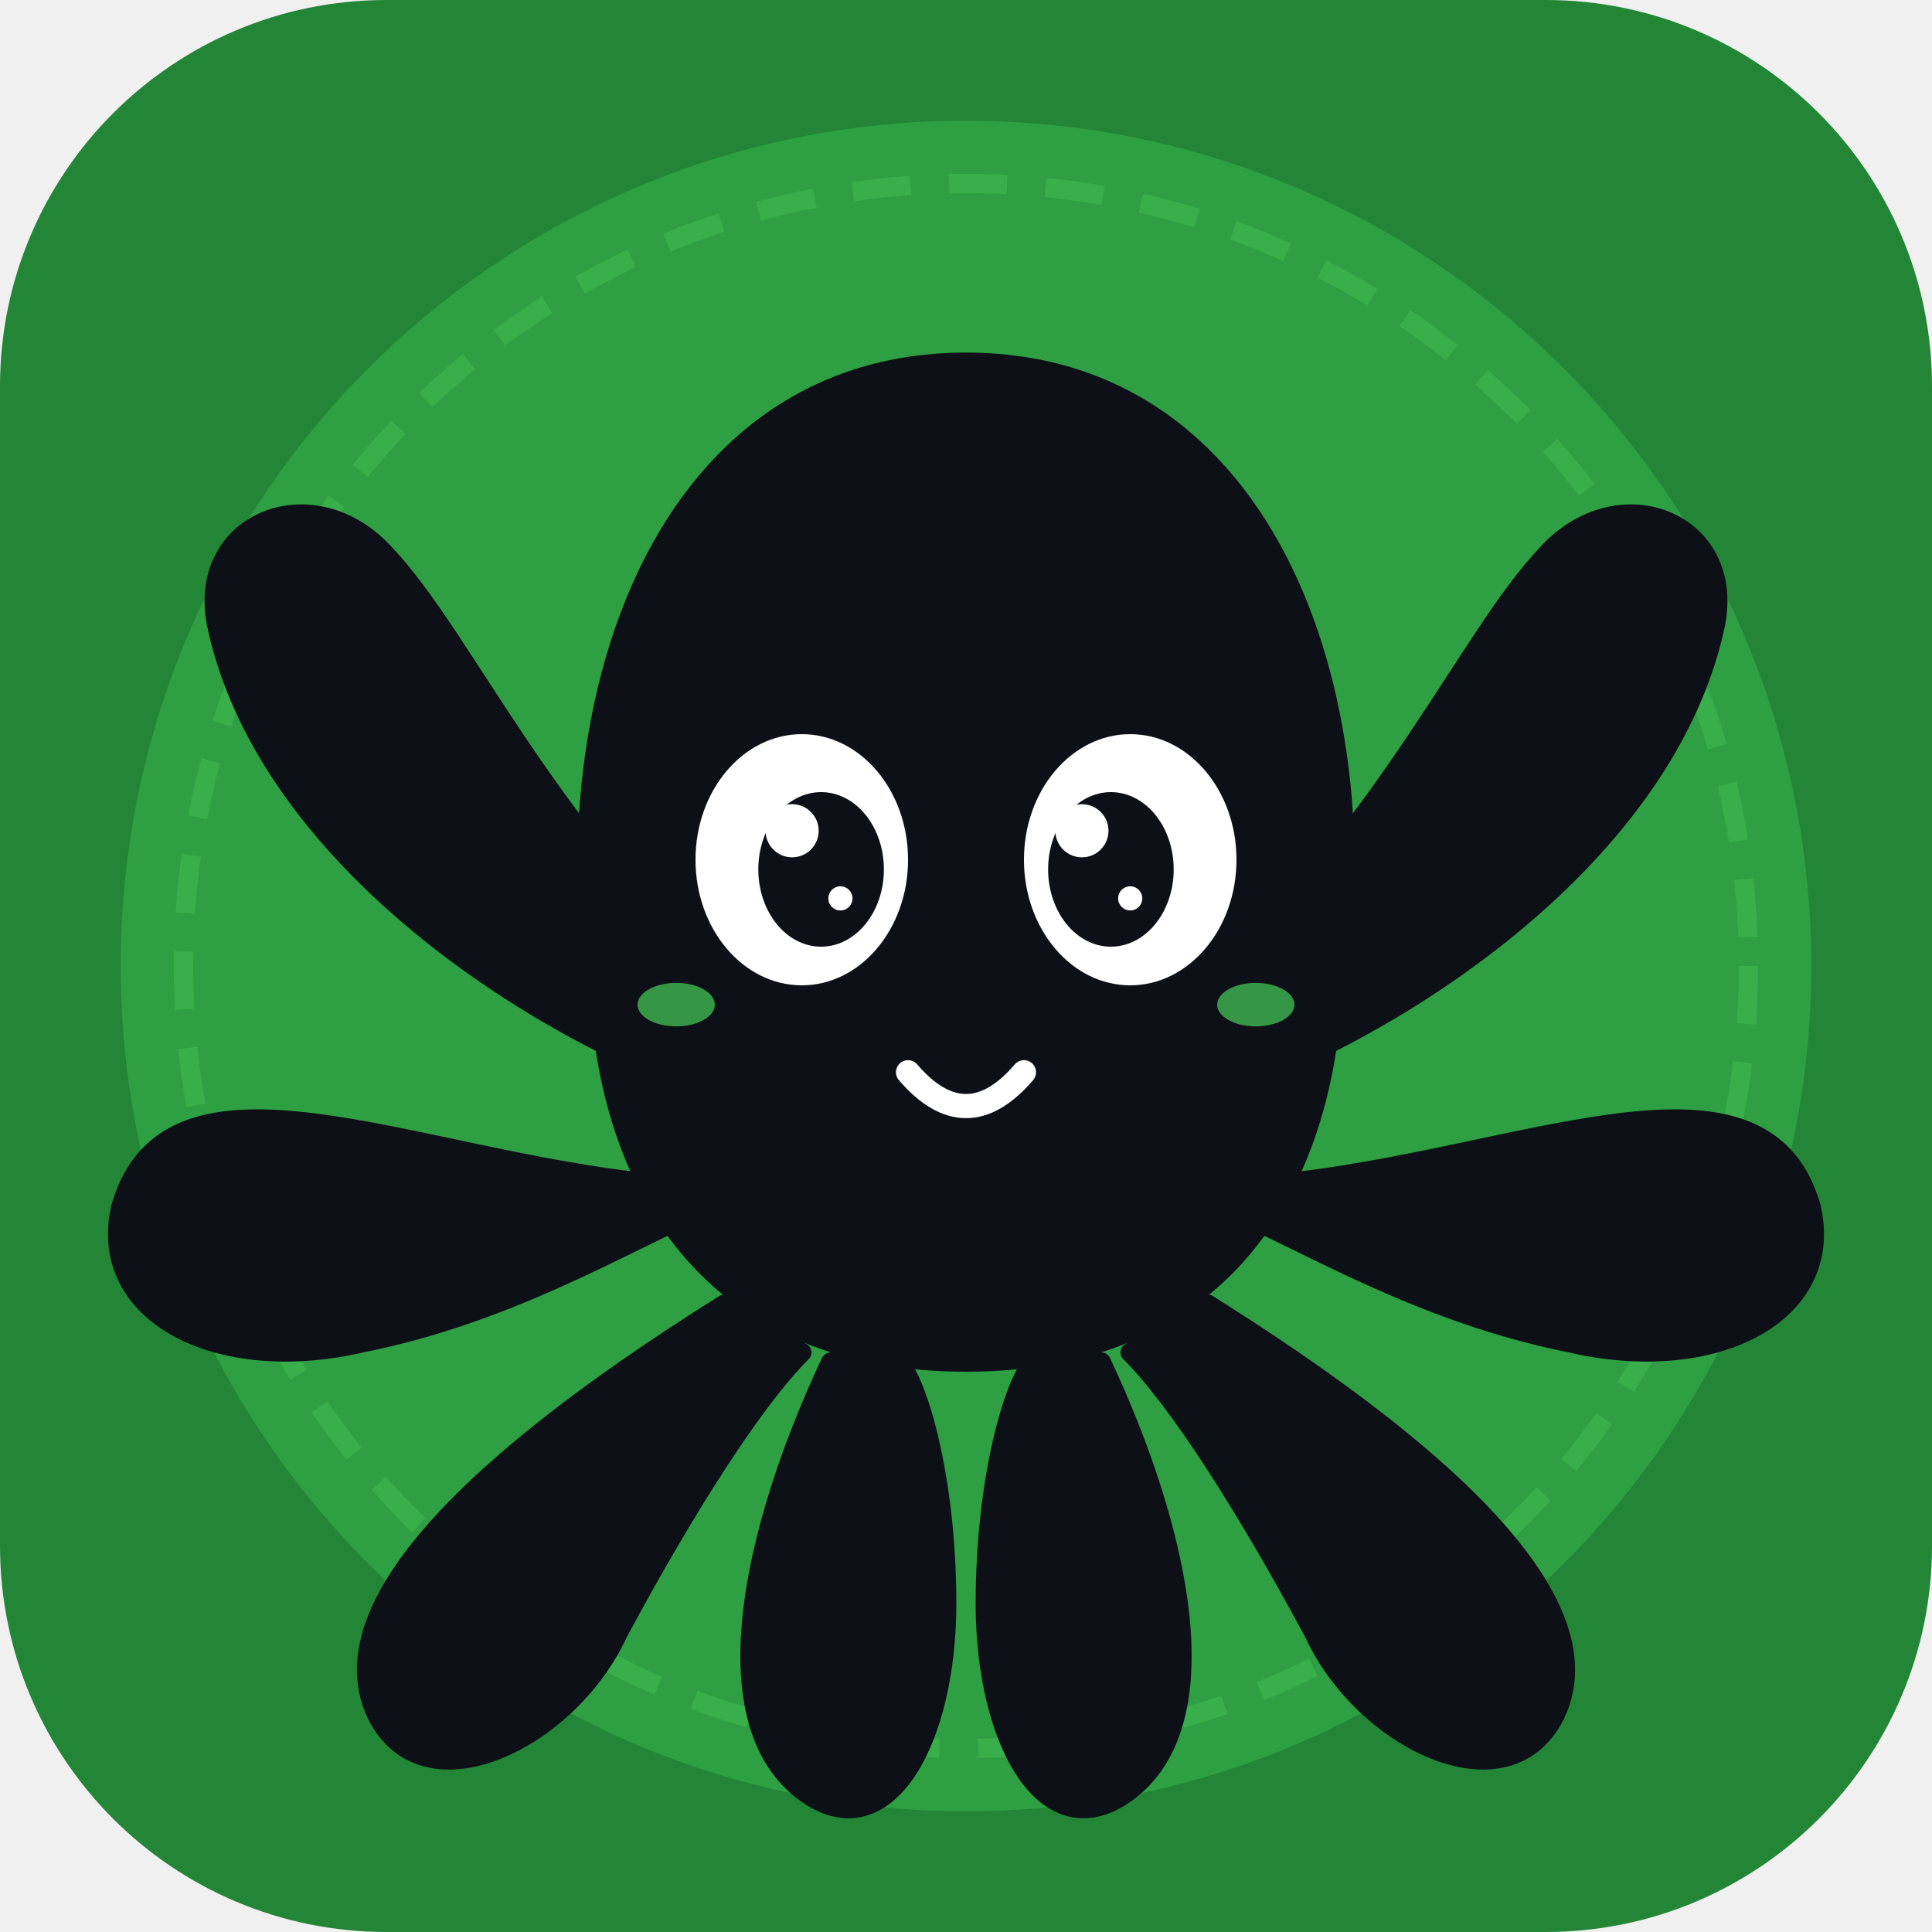
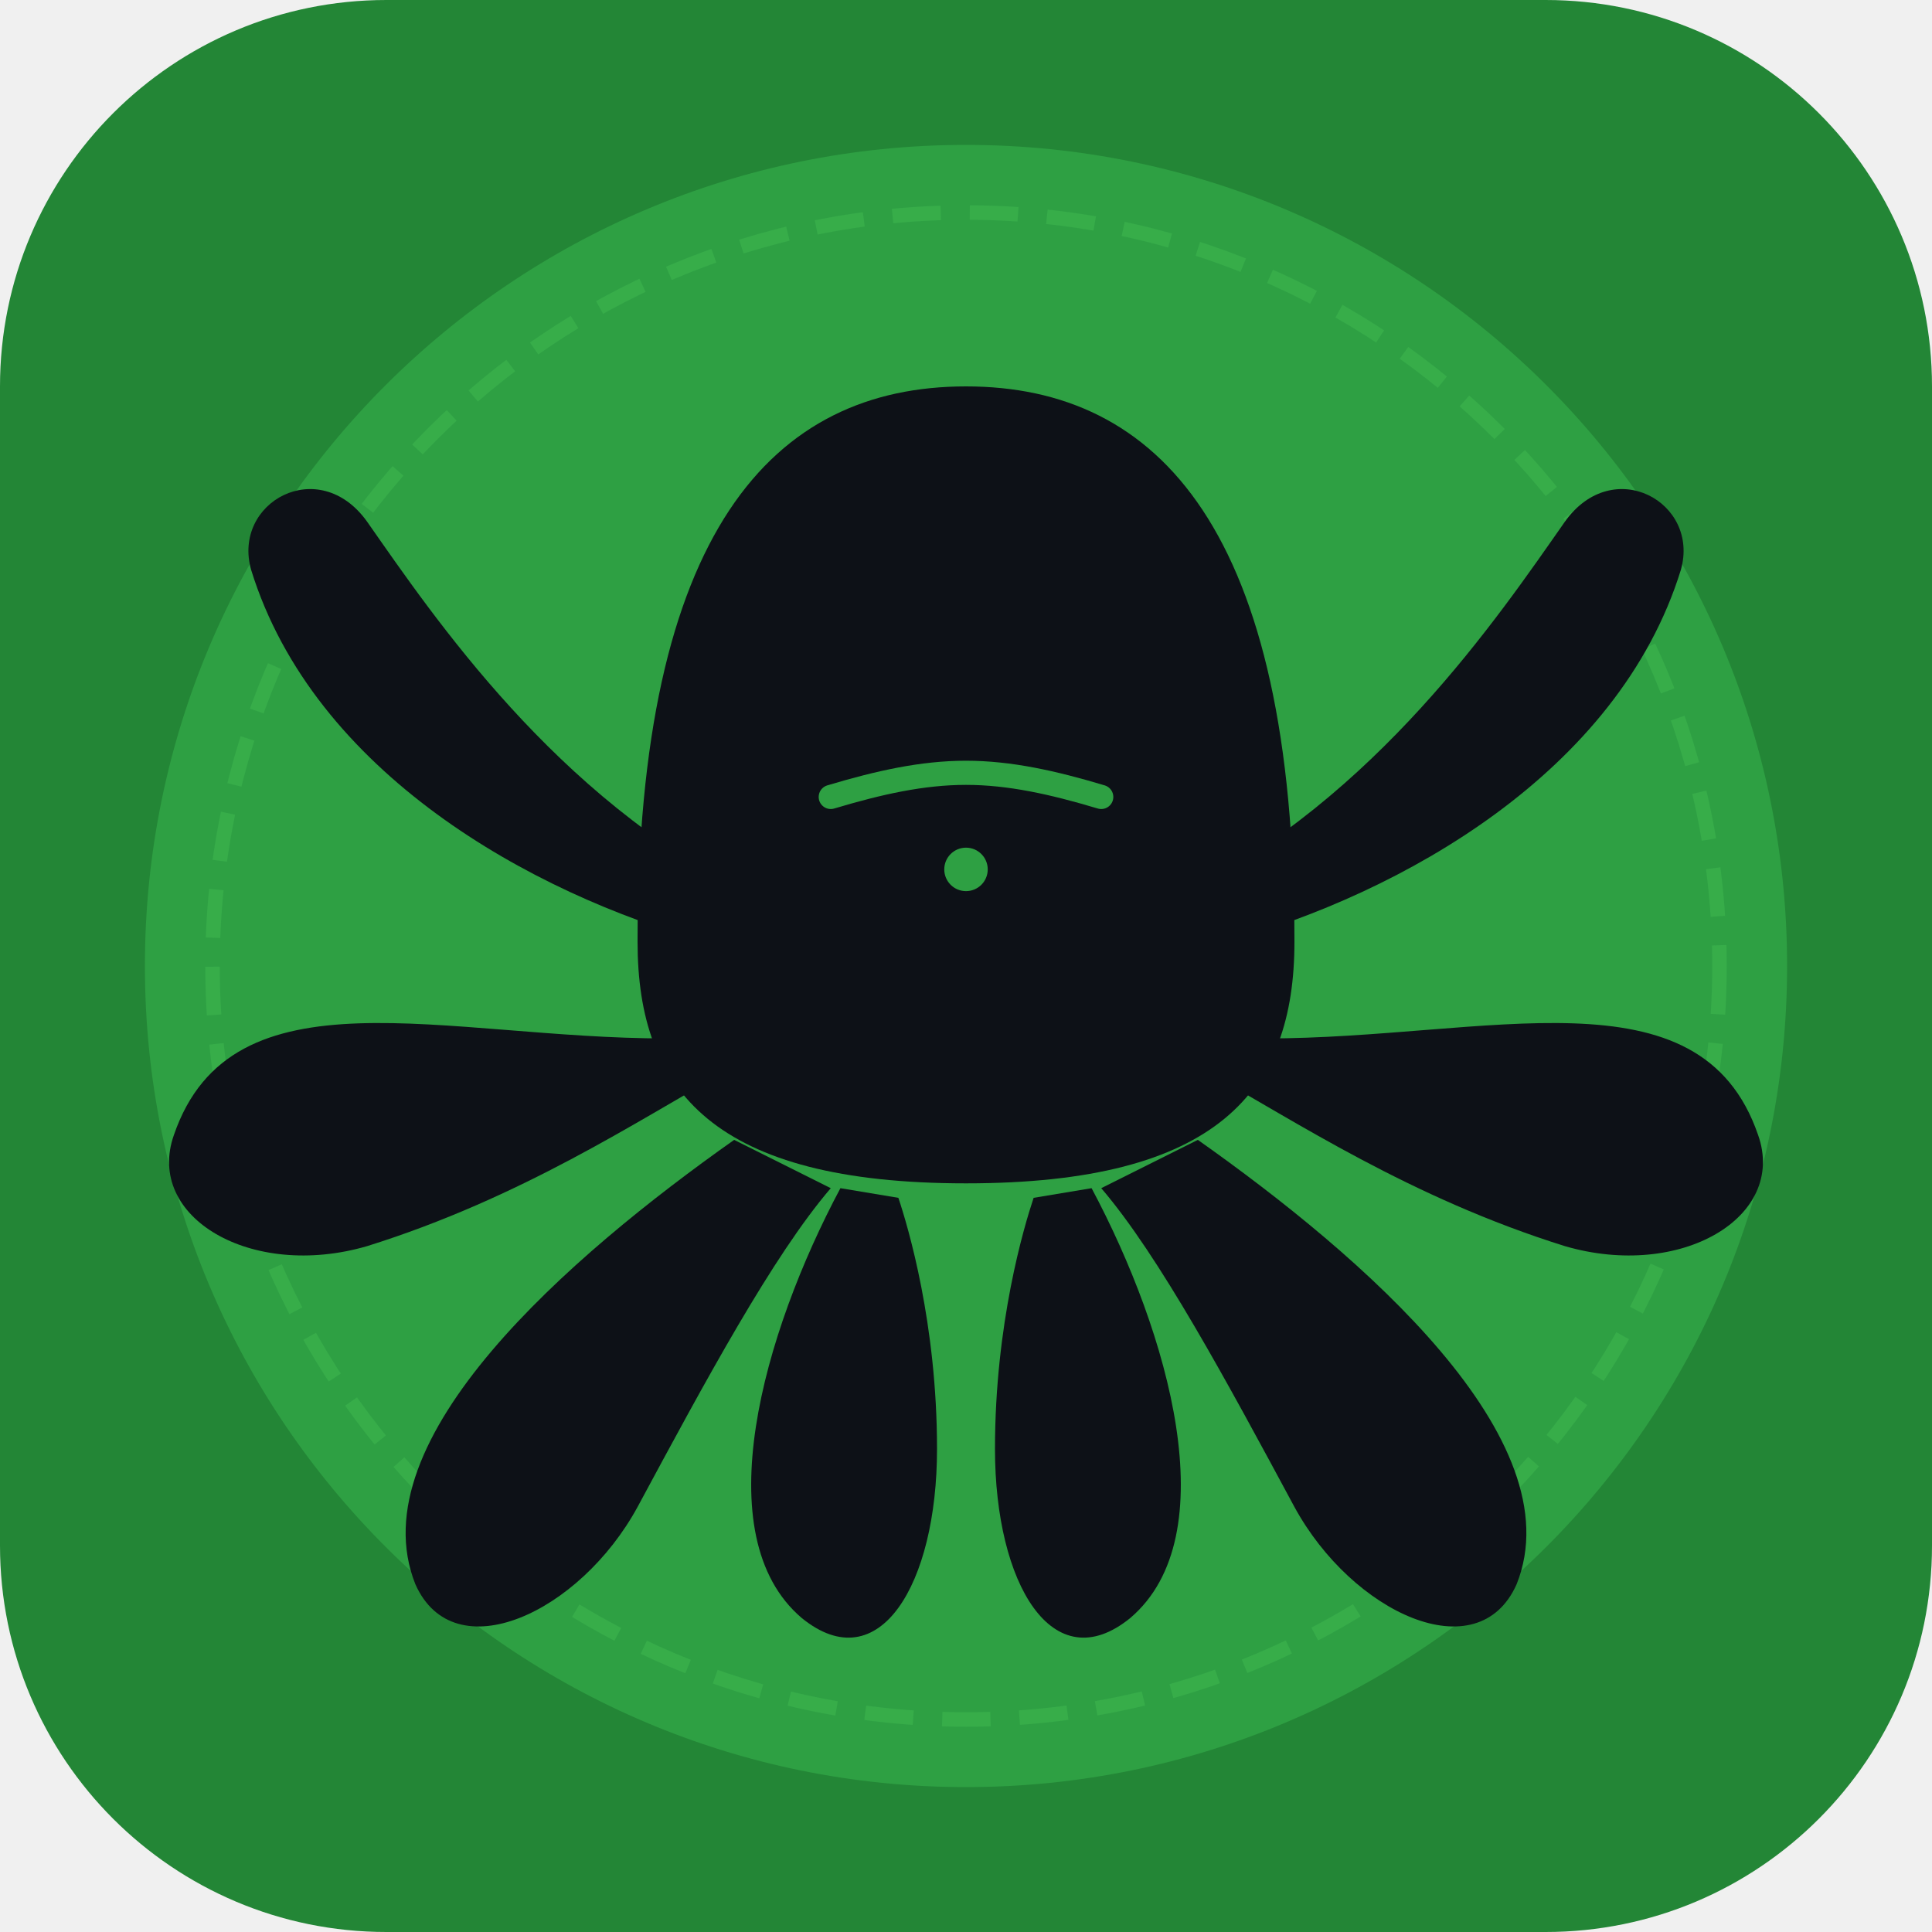
<svg xmlns="http://www.w3.org/2000/svg" viewBox="0 0 400 400" width="100%" height="100%">
  <rect width="400" height="400" rx="80" fill="#238636" />
-   <circle cx="200" cy="200" r="175" fill="#2ea043" />
-   <circle cx="200" cy="200" r="162" fill="none" stroke="#3fb950" stroke-width="4" opacity="0.6" stroke-dasharray="12 8" />
-   <g fill="#0d1117" stroke="#0d1117" stroke-linejoin="round" stroke-linecap="round">
-     <path d="M 145 225 C 105 210, 55 175, 45 130 C 40 108, 65 98, 80 115 C 96 132, 112 170, 150 205 Z" stroke-width="4" />
-     <path d="M 135 245 C 85 240, 35 215, 25 250 C 20 272, 45 285, 75 278 C 105 272, 128 258, 146 250 Z" stroke-width="4" />
-     <path d="M 150 270 C 115 292, 65 328, 78 355 C 88 375, 118 360, 128 338 C 142 312, 156 290, 166 280 Z" stroke-width="4" />
-     <path d="M 172 282 C 156 316, 146 358, 168 372 C 184 382, 196 360, 196 332 C 196 306, 190 286, 186 282 Z" stroke-width="4" />
-     <path d="M 214 282 C 210 286, 204 306, 204 332 C 204 360, 216 382, 232 372 C 254 358, 244 316, 228 282 Z" stroke-width="4" />
-     <path d="M 234 280 C 244 290, 258 312, 272 338 C 282 360, 312 375, 322 355 C 335 328, 285 292, 250 270 Z" stroke-width="4" />
-     <path d="M 254 250 C 272 258, 295 272, 325 278 C 355 285, 380 272, 375 250 C 365 215, 315 240, 265 245 Z" stroke-width="4" />
-     <path d="M 250 205 C 288 170, 304 132, 320 115 C 335 98, 360 108, 355 130 C 345 175, 295 210, 255 225 Z" stroke-width="4" />
-     <path d="M 125 215 C 112 150, 135 75, 200 75 C 265 75, 288 150, 275 215 C 270 252, 248 282, 200 282 C 152 282, 130 252, 125 215 Z" stroke-width="4" />
+   <circle cx="200" cy="200" r="170" fill="#2ea043" />
+   <circle cx="200" cy="200" r="156" fill="none" stroke="#3fb950" stroke-width="3" opacity="0.5" stroke-dasharray="10 6" />
+   <g fill="#0d1117">
+     <path d="M 132 195 C 132 110, 160 80, 200 80 C 240 80, 268 110, 268 195 C 268 226, 252 245, 200 245 C 148 245, 132 226, 132 195 Z" />
+     <path d="M 146 195 C 110 185, 65 160, 52 118 C 48 104, 66 94, 76 108 C 90 128, 115 165, 155 185 Z" />
+     <path d="M 254 195 C 290 185, 335 160, 348 118 C 352 104, 334 94, 324 108 C 310 128, 285 165, 245 185 Z" />
+     <path d="M 138 215 C 92 215, 48 200, 36 235 C 30 252, 52 265, 76 258 C 108 248, 132 232, 150 222 Z" />
+     <path d="M 262 215 C 308 215, 352 200, 364 235 C 370 252, 348 265, 324 258 C 292 248, 268 232, 250 222 Z" />
+     <path d="M 152 236 C 118 260, 74 298, 86 328 C 94 346, 120 334, 132 312 C 146 286, 160 260, 172 246 Z" />
+     <path d="M 248 236 C 282 260, 326 298, 314 328 C 306 346, 280 334, 268 312 C 254 286, 240 260, 228 246 Z" />
+     <path d="M 174 246 C 158 276, 146 318, 166 335 C 182 348, 194 328, 194 300 C 194 274, 188 254, 186 248 Z" />
+     <path d="M 226 246 C 242 276, 254 318, 234 335 C 218 348, 206 328, 206 300 C 206 274, 212 254, 214 248 Z" />
  </g>
-   <ellipse cx="166" cy="178" rx="22" ry="26" fill="#ffffff" />
-   <ellipse cx="234" cy="178" rx="22" ry="26" fill="#ffffff" />
-   <ellipse cx="170" cy="180" rx="13" ry="16" fill="#0d1117" />
-   <ellipse cx="230" cy="180" rx="13" ry="16" fill="#0d1117" />
-   <circle cx="164" cy="172" r="5.5" fill="#ffffff" />
-   <circle cx="224" cy="172" r="5.5" fill="#ffffff" />
-   <circle cx="174" cy="186" r="2.5" fill="#ffffff" />
-   <circle cx="234" cy="186" r="2.5" fill="#ffffff" />
-   <path d="M 188 222 Q 200 236 212 222" fill="none" stroke="#ffffff" stroke-width="5" stroke-linecap="round" />
-   <ellipse cx="140" cy="208" rx="8" ry="4.5" fill="#3fb950" opacity="0.8" />
-   <ellipse cx="260" cy="208" rx="8" ry="4.5" fill="#3fb950" opacity="0.8" />
+   <path d="M 172 165 C 182 162, 191 160, 200 160 C 209 160, 218 162, 228 165" fill="none" stroke="#2ea043" stroke-width="5" stroke-linecap="round" />
+   <circle cx="200" cy="180" r="4.5" fill="#2ea043" />
</svg>
